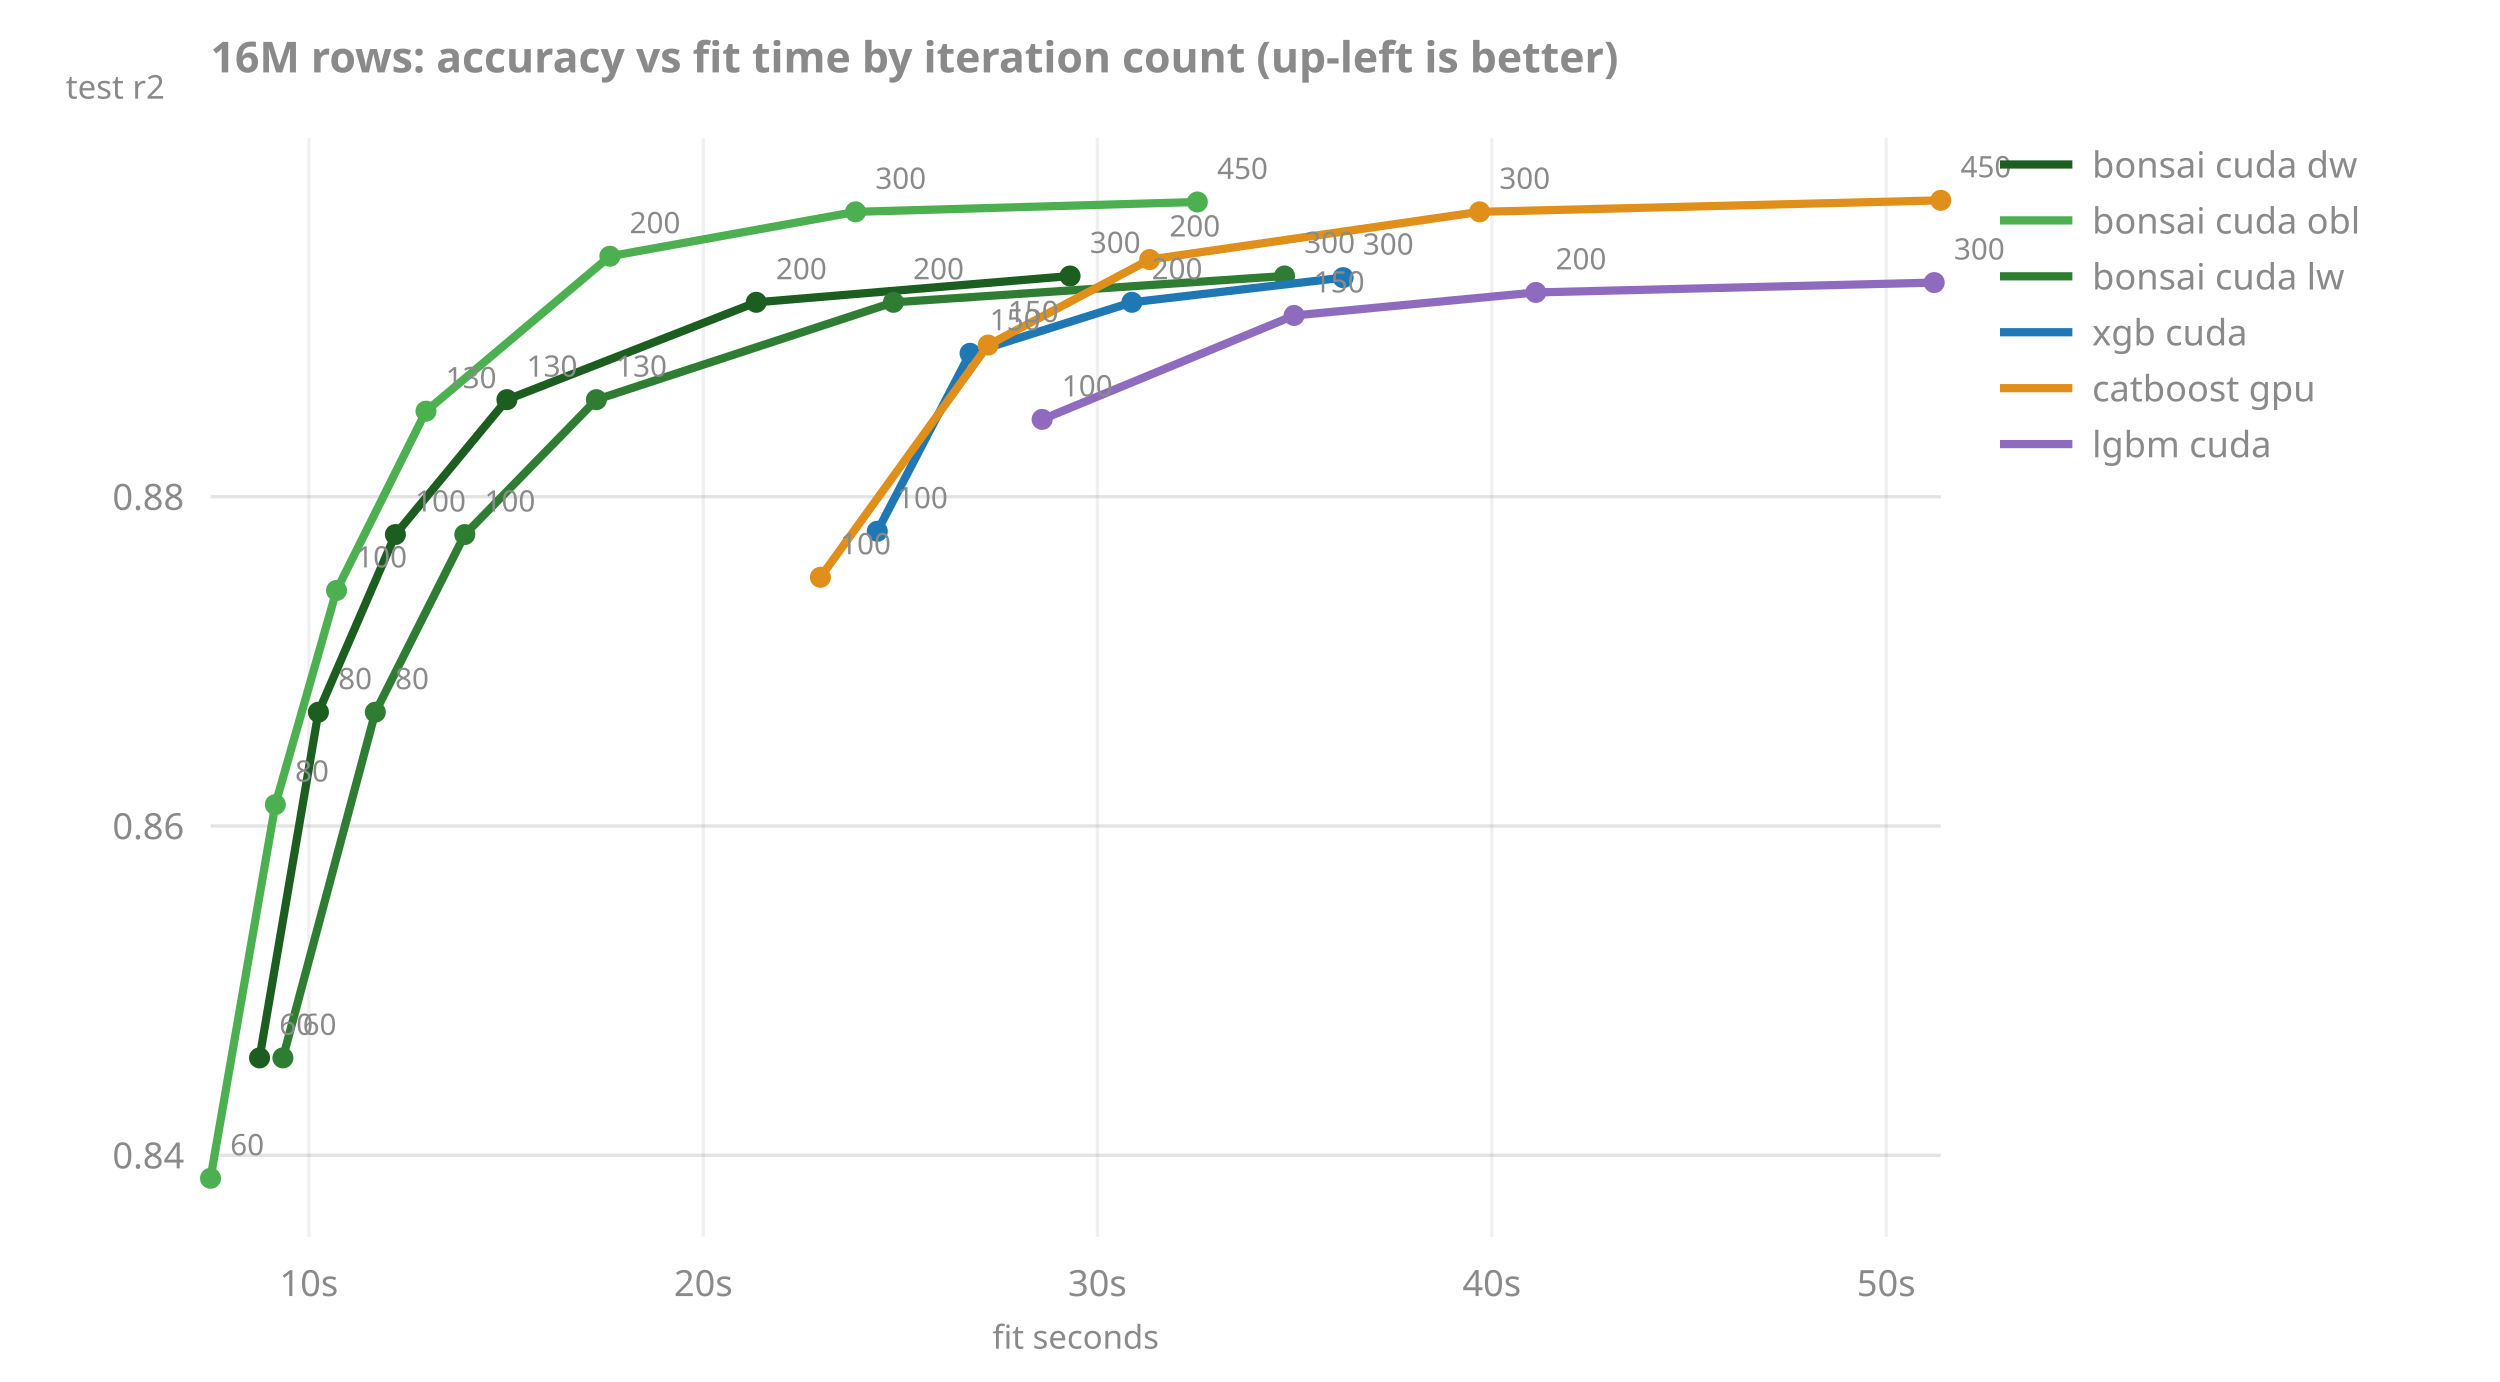
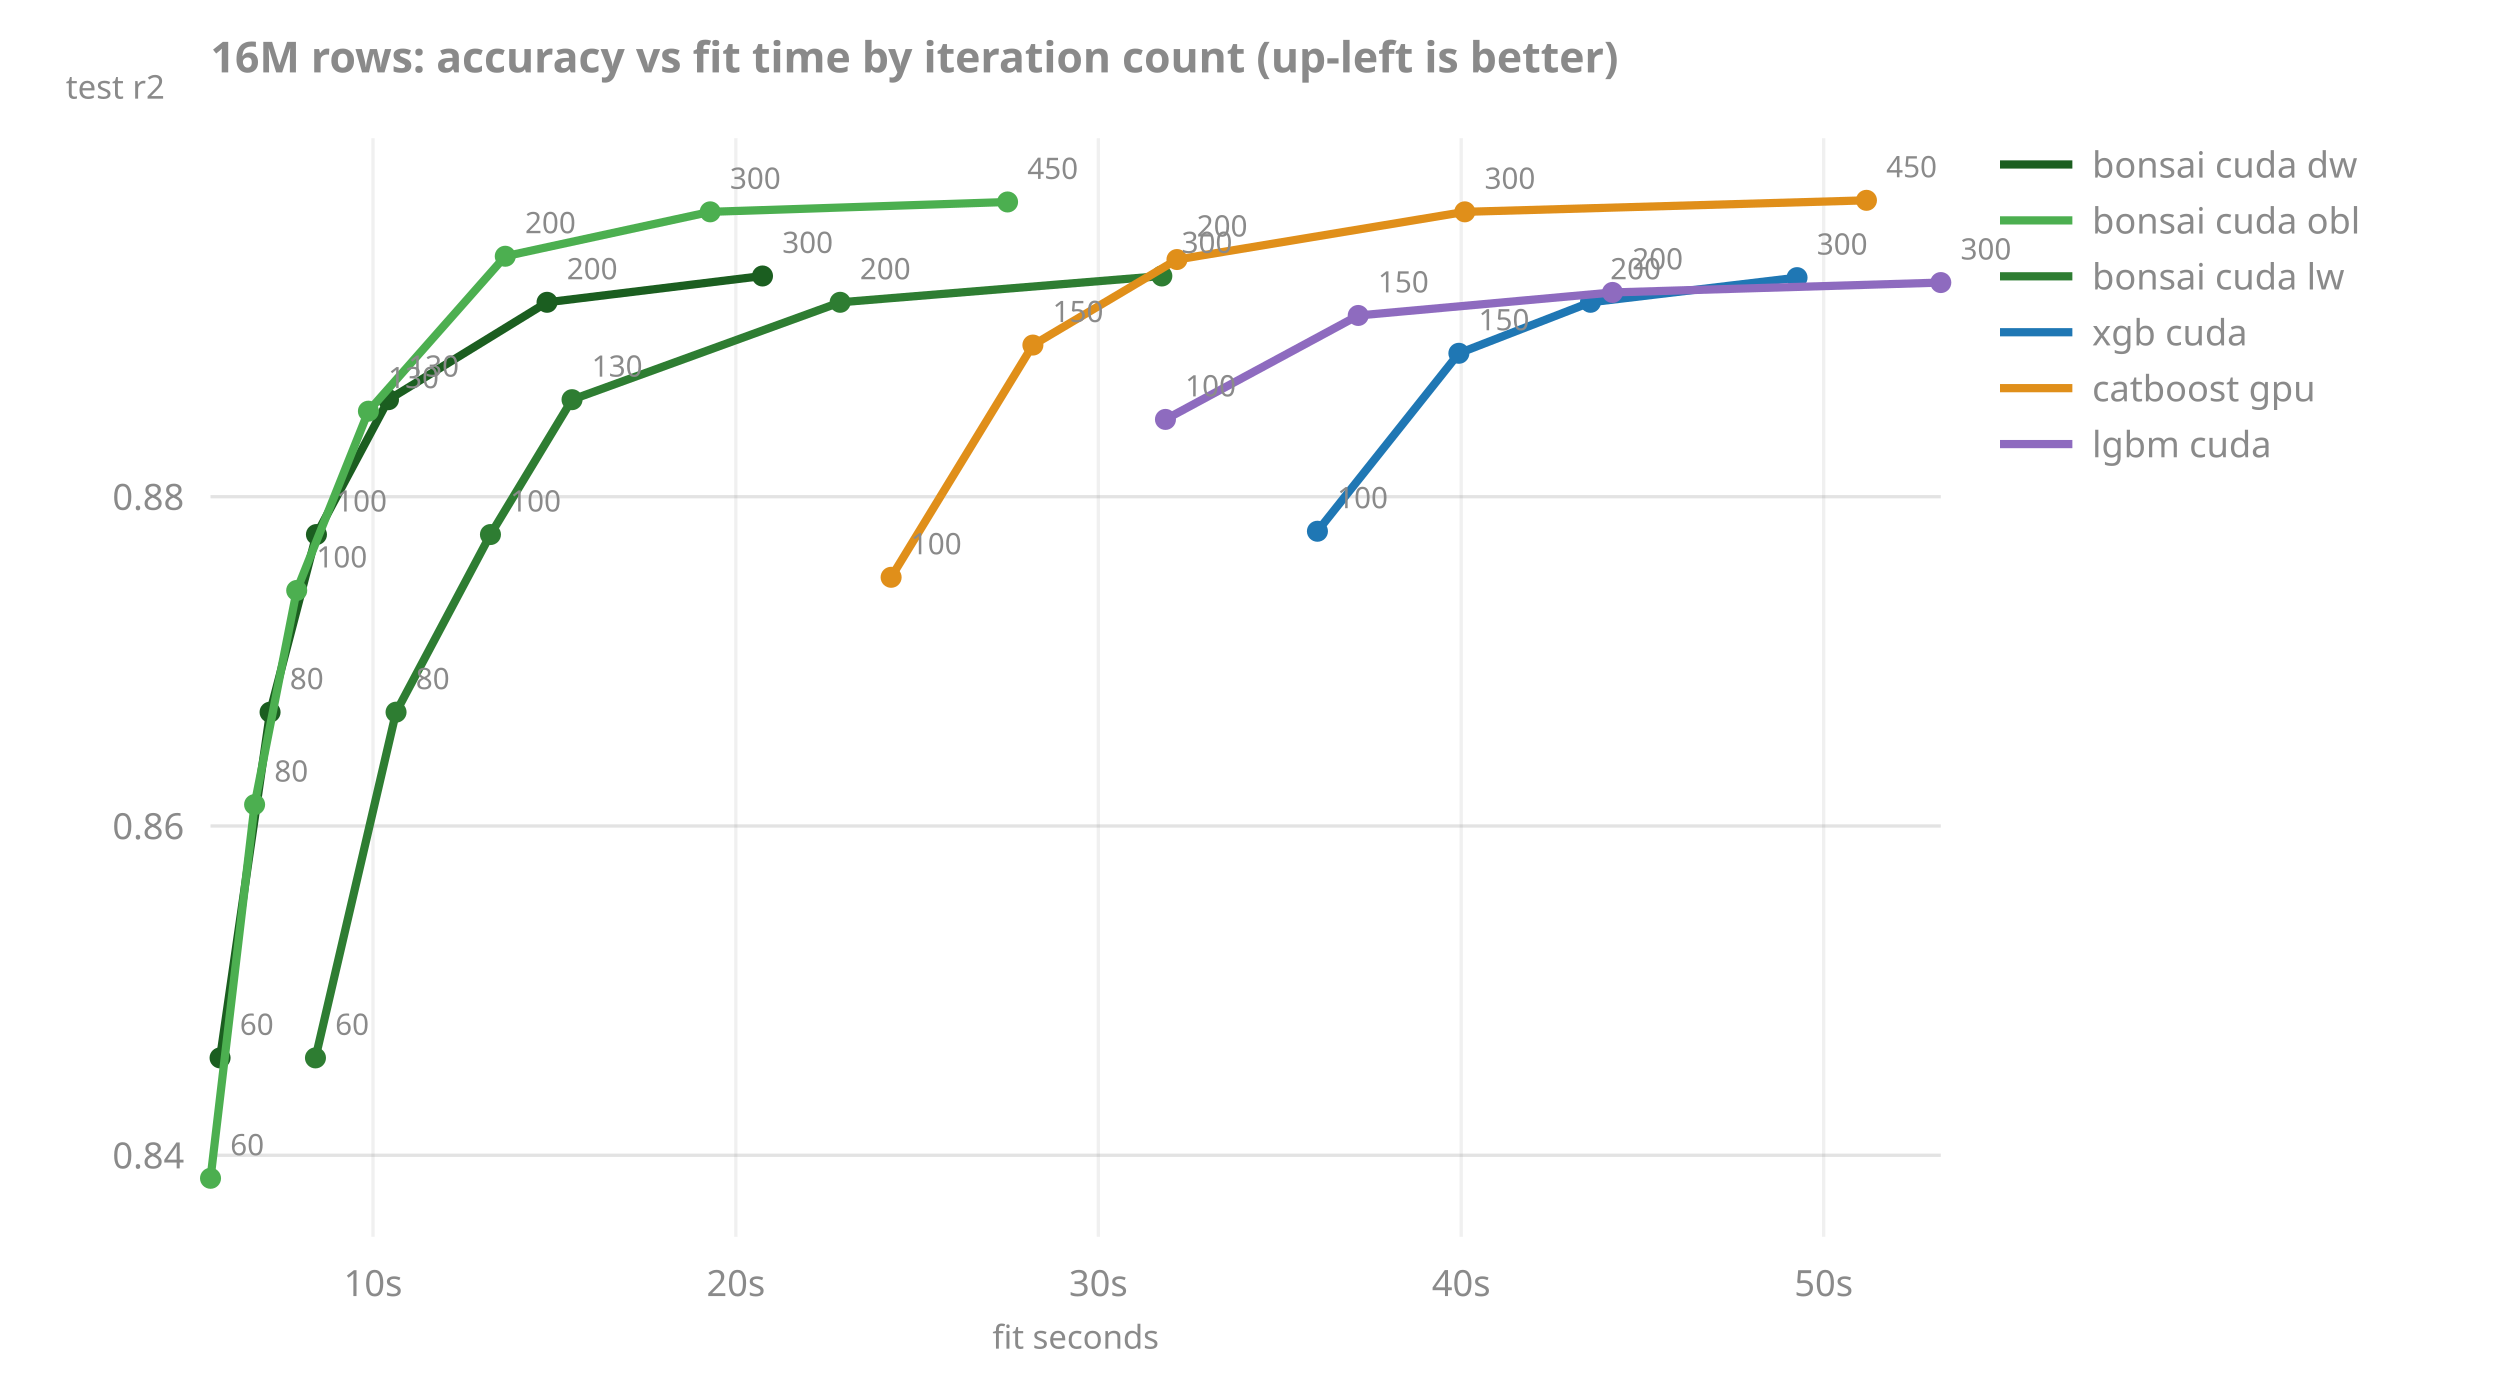
<svg xmlns="http://www.w3.org/2000/svg" width="760" height="420" viewBox="0 0 760 420">
  <text x="64" y="22" font-size="13" fill="#8a8a8a" font-family="system-ui,sans-serif" text-anchor="start" font-weight="bold">16M rows: accuracy vs fit time by iteration count (up-left is better)</text>
  <line x1="64" y1="351.2" x2="590" y2="351.2" stroke="#808080" stroke-opacity="0.22" />
  <text x="56" y="355.2" font-size="11" fill="#8a8a8a" font-family="system-ui,sans-serif" text-anchor="end" font-weight="normal">0.84</text>
  <line x1="64" y1="251.1" x2="590" y2="251.1" stroke="#808080" stroke-opacity="0.22" />
  <text x="56" y="255.1" font-size="11" fill="#8a8a8a" font-family="system-ui,sans-serif" text-anchor="end" font-weight="normal">0.86</text>
  <line x1="64" y1="151.0" x2="590" y2="151.0" stroke="#808080" stroke-opacity="0.22" />
  <text x="56" y="155.0" font-size="11" fill="#8a8a8a" font-family="system-ui,sans-serif" text-anchor="end" font-weight="normal">0.88</text>
-   <line x1="93.9" y1="42" x2="93.9" y2="376" stroke="#808080" stroke-opacity="0.12" />
-   <text x="93.9" y="394" font-size="11" fill="#8a8a8a" font-family="system-ui,sans-serif" text-anchor="middle" font-weight="normal">10s</text>
-   <line x1="213.8" y1="42" x2="213.8" y2="376" stroke="#808080" stroke-opacity="0.12" />
-   <text x="213.8" y="394" font-size="11" fill="#8a8a8a" font-family="system-ui,sans-serif" text-anchor="middle" font-weight="normal">20s</text>
-   <line x1="333.6" y1="42" x2="333.6" y2="376" stroke="#808080" stroke-opacity="0.12" />
-   <text x="333.6" y="394" font-size="11" fill="#8a8a8a" font-family="system-ui,sans-serif" text-anchor="middle" font-weight="normal">30s</text>
-   <line x1="453.5" y1="42" x2="453.5" y2="376" stroke="#808080" stroke-opacity="0.12" />
-   <text x="453.5" y="394" font-size="11" fill="#8a8a8a" font-family="system-ui,sans-serif" text-anchor="middle" font-weight="normal">40s</text>
-   <line x1="573.4" y1="42" x2="573.4" y2="376" stroke="#808080" stroke-opacity="0.12" />
-   <text x="573.4" y="394" font-size="11" fill="#8a8a8a" font-family="system-ui,sans-serif" text-anchor="middle" font-weight="normal">50s</text>
+   <line x1="113.4" y1="42" x2="113.4" y2="376" stroke="#808080" stroke-opacity="0.12" />
+   <text x="113.4" y="394" font-size="11" fill="#8a8a8a" font-family="system-ui,sans-serif" text-anchor="middle" font-weight="normal">10s</text>
+   <line x1="223.7" y1="42" x2="223.7" y2="376" stroke="#808080" stroke-opacity="0.12" />
+   <text x="223.7" y="394" font-size="11" fill="#8a8a8a" font-family="system-ui,sans-serif" text-anchor="middle" font-weight="normal">20s</text>
+   <line x1="333.9" y1="42" x2="333.9" y2="376" stroke="#808080" stroke-opacity="0.12" />
+   <text x="333.9" y="394" font-size="11" fill="#8a8a8a" font-family="system-ui,sans-serif" text-anchor="middle" font-weight="normal">30s</text>
+   <line x1="444.2" y1="42" x2="444.2" y2="376" stroke="#808080" stroke-opacity="0.12" />
+   <text x="444.2" y="394" font-size="11" fill="#8a8a8a" font-family="system-ui,sans-serif" text-anchor="middle" font-weight="normal">40s</text>
+   <line x1="554.4" y1="42" x2="554.4" y2="376" stroke="#808080" stroke-opacity="0.12" />
+   <text x="554.4" y="394" font-size="11" fill="#8a8a8a" font-family="system-ui,sans-serif" text-anchor="middle" font-weight="normal">50s</text>
  <text x="20" y="30" font-size="10" fill="#8a8a8a" font-family="system-ui,sans-serif" text-anchor="start" font-weight="normal">test r2</text>
  <text x="327.0" y="410" font-size="10" fill="#8a8a8a" font-family="system-ui,sans-serif" text-anchor="middle" font-weight="normal">fit seconds</text>
-   <polyline points="78.9,321.6 96.8,216.5 120.2,162.5 154.1,121.5 229.9,91.9 325.3,83.9" fill="none" stroke="#1b5e20" stroke-width="2.5" />
-   <circle cx="78.9" cy="321.6" r="3.2" fill="#1b5e20" />
-   <circle cx="96.8" cy="216.5" r="3.2" fill="#1b5e20" />
-   <circle cx="120.2" cy="162.5" r="3.2" fill="#1b5e20" />
-   <circle cx="154.1" cy="121.5" r="3.2" fill="#1b5e20" />
-   <circle cx="229.9" cy="91.9" r="3.2" fill="#1b5e20" />
-   <circle cx="325.3" cy="83.9" r="3.2" fill="#1b5e20" />
-   <polyline points="64.0,358.2 83.7,244.6 102.3,179.5 129.5,125.0 185.4,77.9 260.1,64.4 364.0,61.4" fill="none" stroke="#4caf50" stroke-width="2.5" />
+   <polyline points="66.9,321.6 82.1,216.5 96.2,162.5 118.1,121.5 166.3,91.9 231.8,83.9" fill="none" stroke="#1b5e20" stroke-width="2.5" />
+   <circle cx="66.9" cy="321.6" r="3.2" fill="#1b5e20" />
+   <circle cx="82.1" cy="216.5" r="3.2" fill="#1b5e20" />
+   <circle cx="96.2" cy="162.5" r="3.2" fill="#1b5e20" />
+   <circle cx="118.1" cy="121.5" r="3.2" fill="#1b5e20" />
+   <circle cx="166.3" cy="91.9" r="3.2" fill="#1b5e20" />
+   <circle cx="231.8" cy="83.9" r="3.2" fill="#1b5e20" />
+   <polyline points="64.0,358.2 77.4,244.6 90.2,179.5 112.0,125.0 153.6,77.9 215.9,64.4 306.3,61.4" fill="none" stroke="#4caf50" stroke-width="2.5" />
  <circle cx="64.0" cy="358.2" r="3.2" fill="#4caf50" />
-   <circle cx="83.7" cy="244.6" r="3.2" fill="#4caf50" />
-   <circle cx="102.3" cy="179.5" r="3.2" fill="#4caf50" />
-   <circle cx="129.5" cy="125.0" r="3.2" fill="#4caf50" />
-   <circle cx="185.4" cy="77.9" r="3.2" fill="#4caf50" />
-   <circle cx="260.1" cy="64.4" r="3.2" fill="#4caf50" />
-   <circle cx="364.0" cy="61.4" r="3.2" fill="#4caf50" />
-   <polyline points="86.0,321.6 114.1,216.5 141.3,162.5 181.3,121.5 271.6,91.9 390.5,83.9" fill="none" stroke="#2e7d32" stroke-width="2.5" />
-   <circle cx="86.0" cy="321.6" r="3.2" fill="#2e7d32" />
-   <circle cx="114.1" cy="216.5" r="3.2" fill="#2e7d32" />
-   <circle cx="141.3" cy="162.5" r="3.2" fill="#2e7d32" />
-   <circle cx="181.3" cy="121.5" r="3.2" fill="#2e7d32" />
-   <circle cx="271.6" cy="91.9" r="3.2" fill="#2e7d32" />
-   <circle cx="390.5" cy="83.9" r="3.2" fill="#2e7d32" />
-   <polyline points="266.7,161.5 294.9,107.4 344.1,91.9 408.3,84.4" fill="none" stroke="#1f77b4" stroke-width="2.5" />
-   <circle cx="266.7" cy="161.5" r="3.2" fill="#1f77b4" />
-   <circle cx="294.9" cy="107.4" r="3.2" fill="#1f77b4" />
-   <circle cx="344.1" cy="91.9" r="3.2" fill="#1f77b4" />
-   <circle cx="408.3" cy="84.4" r="3.2" fill="#1f77b4" />
-   <polyline points="249.4,175.5 300.4,104.9 349.5,78.9 449.8,64.4 590.0,60.9" fill="none" stroke="#e08f1a" stroke-width="2.5" />
-   <circle cx="249.4" cy="175.5" r="3.2" fill="#e08f1a" />
-   <circle cx="300.4" cy="104.9" r="3.2" fill="#e08f1a" />
-   <circle cx="349.5" cy="78.9" r="3.2" fill="#e08f1a" />
-   <circle cx="449.8" cy="64.4" r="3.2" fill="#e08f1a" />
-   <circle cx="590.0" cy="60.9" r="3.2" fill="#e08f1a" />
-   <polyline points="316.8,127.5 393.4,95.9 466.9,88.9 588.0,85.9" fill="none" stroke="#8e6bbf" stroke-width="2.5" />
-   <circle cx="316.8" cy="127.5" r="3.2" fill="#8e6bbf" />
-   <circle cx="393.4" cy="95.9" r="3.2" fill="#8e6bbf" />
-   <circle cx="466.9" cy="88.9" r="3.2" fill="#8e6bbf" />
-   <circle cx="588.0" cy="85.9" r="3.2" fill="#8e6bbf" />
-   <text x="84.9" y="314.6" font-size="9" fill="#8a8a8a" font-family="system-ui,sans-serif" text-anchor="start" font-weight="normal">60</text>
-   <text x="102.8" y="209.5" font-size="9" fill="#8a8a8a" font-family="system-ui,sans-serif" text-anchor="start" font-weight="normal">80</text>
-   <text x="126.2" y="155.5" font-size="9" fill="#8a8a8a" font-family="system-ui,sans-serif" text-anchor="start" font-weight="normal">100</text>
-   <text x="160.1" y="114.5" font-size="9" fill="#8a8a8a" font-family="system-ui,sans-serif" text-anchor="start" font-weight="normal">130</text>
-   <text x="235.9" y="84.9" font-size="9" fill="#8a8a8a" font-family="system-ui,sans-serif" text-anchor="start" font-weight="normal">200</text>
-   <text x="331.3" y="76.9" font-size="9" fill="#8a8a8a" font-family="system-ui,sans-serif" text-anchor="start" font-weight="normal">300</text>
+   <circle cx="77.4" cy="244.6" r="3.2" fill="#4caf50" />
+   <circle cx="90.2" cy="179.5" r="3.2" fill="#4caf50" />
+   <circle cx="112.0" cy="125.0" r="3.2" fill="#4caf50" />
+   <circle cx="153.6" cy="77.9" r="3.2" fill="#4caf50" />
+   <circle cx="215.9" cy="64.4" r="3.2" fill="#4caf50" />
+   <circle cx="306.3" cy="61.4" r="3.2" fill="#4caf50" />
+   <polyline points="95.9,321.6 120.4,216.5 149.1,162.5 173.9,121.5 255.4,91.9 353.2,83.9" fill="none" stroke="#2e7d32" stroke-width="2.5" />
+   <circle cx="95.9" cy="321.6" r="3.2" fill="#2e7d32" />
+   <circle cx="120.4" cy="216.5" r="3.2" fill="#2e7d32" />
+   <circle cx="149.1" cy="162.5" r="3.2" fill="#2e7d32" />
+   <circle cx="173.9" cy="121.5" r="3.2" fill="#2e7d32" />
+   <circle cx="255.4" cy="91.9" r="3.2" fill="#2e7d32" />
+   <circle cx="353.2" cy="83.9" r="3.2" fill="#2e7d32" />
+   <polyline points="400.5,161.5 443.5,107.4 483.5,91.9 546.3,84.4" fill="none" stroke="#1f77b4" stroke-width="2.5" />
+   <circle cx="400.5" cy="161.5" r="3.2" fill="#1f77b4" />
+   <circle cx="443.5" cy="107.4" r="3.2" fill="#1f77b4" />
+   <circle cx="483.5" cy="91.9" r="3.2" fill="#1f77b4" />
+   <circle cx="546.3" cy="84.4" r="3.2" fill="#1f77b4" />
+   <polyline points="270.9,175.5 314.0,104.9 357.8,78.9 445.3,64.4 567.4,60.9" fill="none" stroke="#e08f1a" stroke-width="2.5" />
+   <circle cx="270.9" cy="175.5" r="3.2" fill="#e08f1a" />
+   <circle cx="314.0" cy="104.9" r="3.2" fill="#e08f1a" />
+   <circle cx="357.8" cy="78.9" r="3.2" fill="#e08f1a" />
+   <circle cx="445.3" cy="64.4" r="3.2" fill="#e08f1a" />
+   <circle cx="567.4" cy="60.9" r="3.2" fill="#e08f1a" />
+   <polyline points="354.3,127.5 412.9,95.9 490.2,88.9 590.0,85.9" fill="none" stroke="#8e6bbf" stroke-width="2.5" />
+   <circle cx="354.3" cy="127.5" r="3.2" fill="#8e6bbf" />
+   <circle cx="412.9" cy="95.9" r="3.2" fill="#8e6bbf" />
+   <circle cx="490.2" cy="88.9" r="3.2" fill="#8e6bbf" />
+   <circle cx="590.0" cy="85.9" r="3.2" fill="#8e6bbf" />
+   <text x="72.9" y="314.6" font-size="9" fill="#8a8a8a" font-family="system-ui,sans-serif" text-anchor="start" font-weight="normal">60</text>
+   <text x="88.1" y="209.5" font-size="9" fill="#8a8a8a" font-family="system-ui,sans-serif" text-anchor="start" font-weight="normal">80</text>
+   <text x="102.2" y="155.5" font-size="9" fill="#8a8a8a" font-family="system-ui,sans-serif" text-anchor="start" font-weight="normal">100</text>
+   <text x="124.1" y="114.5" font-size="9" fill="#8a8a8a" font-family="system-ui,sans-serif" text-anchor="start" font-weight="normal">130</text>
+   <text x="172.3" y="84.9" font-size="9" fill="#8a8a8a" font-family="system-ui,sans-serif" text-anchor="start" font-weight="normal">200</text>
+   <text x="237.8" y="76.9" font-size="9" fill="#8a8a8a" font-family="system-ui,sans-serif" text-anchor="start" font-weight="normal">300</text>
  <text x="70.0" y="351.2" font-size="9" fill="#8a8a8a" font-family="system-ui,sans-serif" text-anchor="start" font-weight="normal">60</text>
-   <text x="89.7" y="237.6" font-size="9" fill="#8a8a8a" font-family="system-ui,sans-serif" text-anchor="start" font-weight="normal">80</text>
-   <text x="108.3" y="172.5" font-size="9" fill="#8a8a8a" font-family="system-ui,sans-serif" text-anchor="start" font-weight="normal">100</text>
-   <text x="135.5" y="118.0" font-size="9" fill="#8a8a8a" font-family="system-ui,sans-serif" text-anchor="start" font-weight="normal">130</text>
-   <text x="191.4" y="70.9" font-size="9" fill="#8a8a8a" font-family="system-ui,sans-serif" text-anchor="start" font-weight="normal">200</text>
-   <text x="266.1" y="57.4" font-size="9" fill="#8a8a8a" font-family="system-ui,sans-serif" text-anchor="start" font-weight="normal">300</text>
-   <text x="370.0" y="54.4" font-size="9" fill="#8a8a8a" font-family="system-ui,sans-serif" text-anchor="start" font-weight="normal">450</text>
-   <text x="92.0" y="314.6" font-size="9" fill="#8a8a8a" font-family="system-ui,sans-serif" text-anchor="start" font-weight="normal">60</text>
-   <text x="120.1" y="209.5" font-size="9" fill="#8a8a8a" font-family="system-ui,sans-serif" text-anchor="start" font-weight="normal">80</text>
-   <text x="147.3" y="155.5" font-size="9" fill="#8a8a8a" font-family="system-ui,sans-serif" text-anchor="start" font-weight="normal">100</text>
-   <text x="187.3" y="114.5" font-size="9" fill="#8a8a8a" font-family="system-ui,sans-serif" text-anchor="start" font-weight="normal">130</text>
-   <text x="277.6" y="84.9" font-size="9" fill="#8a8a8a" font-family="system-ui,sans-serif" text-anchor="start" font-weight="normal">200</text>
-   <text x="396.5" y="76.9" font-size="9" fill="#8a8a8a" font-family="system-ui,sans-serif" text-anchor="start" font-weight="normal">300</text>
-   <text x="272.7" y="154.5" font-size="9" fill="#8a8a8a" font-family="system-ui,sans-serif" text-anchor="start" font-weight="normal">100</text>
-   <text x="300.9" y="100.4" font-size="9" fill="#8a8a8a" font-family="system-ui,sans-serif" text-anchor="start" font-weight="normal">150</text>
-   <text x="350.1" y="84.9" font-size="9" fill="#8a8a8a" font-family="system-ui,sans-serif" text-anchor="start" font-weight="normal">200</text>
-   <text x="414.3" y="77.4" font-size="9" fill="#8a8a8a" font-family="system-ui,sans-serif" text-anchor="start" font-weight="normal">300</text>
-   <text x="255.4" y="168.5" font-size="9" fill="#8a8a8a" font-family="system-ui,sans-serif" text-anchor="start" font-weight="normal">100</text>
-   <text x="306.4" y="97.9" font-size="9" fill="#8a8a8a" font-family="system-ui,sans-serif" text-anchor="start" font-weight="normal">150</text>
-   <text x="355.5" y="71.9" font-size="9" fill="#8a8a8a" font-family="system-ui,sans-serif" text-anchor="start" font-weight="normal">200</text>
-   <text x="455.8" y="57.4" font-size="9" fill="#8a8a8a" font-family="system-ui,sans-serif" text-anchor="start" font-weight="normal">300</text>
-   <text x="596.0" y="53.9" font-size="9" fill="#8a8a8a" font-family="system-ui,sans-serif" text-anchor="start" font-weight="normal">450</text>
-   <text x="322.8" y="120.5" font-size="9" fill="#8a8a8a" font-family="system-ui,sans-serif" text-anchor="start" font-weight="normal">100</text>
-   <text x="399.4" y="88.9" font-size="9" fill="#8a8a8a" font-family="system-ui,sans-serif" text-anchor="start" font-weight="normal">150</text>
-   <text x="472.9" y="81.9" font-size="9" fill="#8a8a8a" font-family="system-ui,sans-serif" text-anchor="start" font-weight="normal">200</text>
-   <text x="594.0" y="78.9" font-size="9" fill="#8a8a8a" font-family="system-ui,sans-serif" text-anchor="start" font-weight="normal">300</text>
+   <text x="83.4" y="237.6" font-size="9" fill="#8a8a8a" font-family="system-ui,sans-serif" text-anchor="start" font-weight="normal">80</text>
+   <text x="96.2" y="172.5" font-size="9" fill="#8a8a8a" font-family="system-ui,sans-serif" text-anchor="start" font-weight="normal">100</text>
+   <text x="118.0" y="118.0" font-size="9" fill="#8a8a8a" font-family="system-ui,sans-serif" text-anchor="start" font-weight="normal">130</text>
+   <text x="159.6" y="70.9" font-size="9" fill="#8a8a8a" font-family="system-ui,sans-serif" text-anchor="start" font-weight="normal">200</text>
+   <text x="221.9" y="57.4" font-size="9" fill="#8a8a8a" font-family="system-ui,sans-serif" text-anchor="start" font-weight="normal">300</text>
+   <text x="312.3" y="54.4" font-size="9" fill="#8a8a8a" font-family="system-ui,sans-serif" text-anchor="start" font-weight="normal">450</text>
+   <text x="101.9" y="314.6" font-size="9" fill="#8a8a8a" font-family="system-ui,sans-serif" text-anchor="start" font-weight="normal">60</text>
+   <text x="126.4" y="209.5" font-size="9" fill="#8a8a8a" font-family="system-ui,sans-serif" text-anchor="start" font-weight="normal">80</text>
+   <text x="155.1" y="155.5" font-size="9" fill="#8a8a8a" font-family="system-ui,sans-serif" text-anchor="start" font-weight="normal">100</text>
+   <text x="179.9" y="114.5" font-size="9" fill="#8a8a8a" font-family="system-ui,sans-serif" text-anchor="start" font-weight="normal">130</text>
+   <text x="261.4" y="84.9" font-size="9" fill="#8a8a8a" font-family="system-ui,sans-serif" text-anchor="start" font-weight="normal">200</text>
+   <text x="359.2" y="76.9" font-size="9" fill="#8a8a8a" font-family="system-ui,sans-serif" text-anchor="start" font-weight="normal">300</text>
+   <text x="406.5" y="154.5" font-size="9" fill="#8a8a8a" font-family="system-ui,sans-serif" text-anchor="start" font-weight="normal">100</text>
+   <text x="449.5" y="100.4" font-size="9" fill="#8a8a8a" font-family="system-ui,sans-serif" text-anchor="start" font-weight="normal">150</text>
+   <text x="489.5" y="84.9" font-size="9" fill="#8a8a8a" font-family="system-ui,sans-serif" text-anchor="start" font-weight="normal">200</text>
+   <text x="552.3" y="77.4" font-size="9" fill="#8a8a8a" font-family="system-ui,sans-serif" text-anchor="start" font-weight="normal">300</text>
+   <text x="276.9" y="168.5" font-size="9" fill="#8a8a8a" font-family="system-ui,sans-serif" text-anchor="start" font-weight="normal">100</text>
+   <text x="320.0" y="97.9" font-size="9" fill="#8a8a8a" font-family="system-ui,sans-serif" text-anchor="start" font-weight="normal">150</text>
+   <text x="363.8" y="71.9" font-size="9" fill="#8a8a8a" font-family="system-ui,sans-serif" text-anchor="start" font-weight="normal">200</text>
+   <text x="451.3" y="57.4" font-size="9" fill="#8a8a8a" font-family="system-ui,sans-serif" text-anchor="start" font-weight="normal">300</text>
+   <text x="573.4" y="53.9" font-size="9" fill="#8a8a8a" font-family="system-ui,sans-serif" text-anchor="start" font-weight="normal">450</text>
+   <text x="360.3" y="120.5" font-size="9" fill="#8a8a8a" font-family="system-ui,sans-serif" text-anchor="start" font-weight="normal">100</text>
+   <text x="418.9" y="88.9" font-size="9" fill="#8a8a8a" font-family="system-ui,sans-serif" text-anchor="start" font-weight="normal">150</text>
+   <text x="496.2" y="81.9" font-size="9" fill="#8a8a8a" font-family="system-ui,sans-serif" text-anchor="start" font-weight="normal">200</text>
+   <text x="596.0" y="78.9" font-size="9" fill="#8a8a8a" font-family="system-ui,sans-serif" text-anchor="start" font-weight="normal">300</text>
  <line x1="608" y1="50" x2="630" y2="50" stroke="#1b5e20" stroke-width="2.5" />
  <text x="636" y="54" font-size="11" fill="#8a8a8a" font-family="system-ui,sans-serif" text-anchor="start" font-weight="normal">bonsai cuda dw</text>
  <line x1="608" y1="67" x2="630" y2="67" stroke="#4caf50" stroke-width="2.5" />
  <text x="636" y="71" font-size="11" fill="#8a8a8a" font-family="system-ui,sans-serif" text-anchor="start" font-weight="normal">bonsai cuda obl</text>
  <line x1="608" y1="84" x2="630" y2="84" stroke="#2e7d32" stroke-width="2.5" />
  <text x="636" y="88" font-size="11" fill="#8a8a8a" font-family="system-ui,sans-serif" text-anchor="start" font-weight="normal">bonsai cuda lw</text>
  <line x1="608" y1="101" x2="630" y2="101" stroke="#1f77b4" stroke-width="2.5" />
  <text x="636" y="105" font-size="11" fill="#8a8a8a" font-family="system-ui,sans-serif" text-anchor="start" font-weight="normal">xgb cuda</text>
  <line x1="608" y1="118" x2="630" y2="118" stroke="#e08f1a" stroke-width="2.5" />
  <text x="636" y="122" font-size="11" fill="#8a8a8a" font-family="system-ui,sans-serif" text-anchor="start" font-weight="normal">catboost gpu</text>
  <line x1="608" y1="135" x2="630" y2="135" stroke="#8e6bbf" stroke-width="2.5" />
  <text x="636" y="139" font-size="11" fill="#8a8a8a" font-family="system-ui,sans-serif" text-anchor="start" font-weight="normal">lgbm cuda</text>
</svg>
